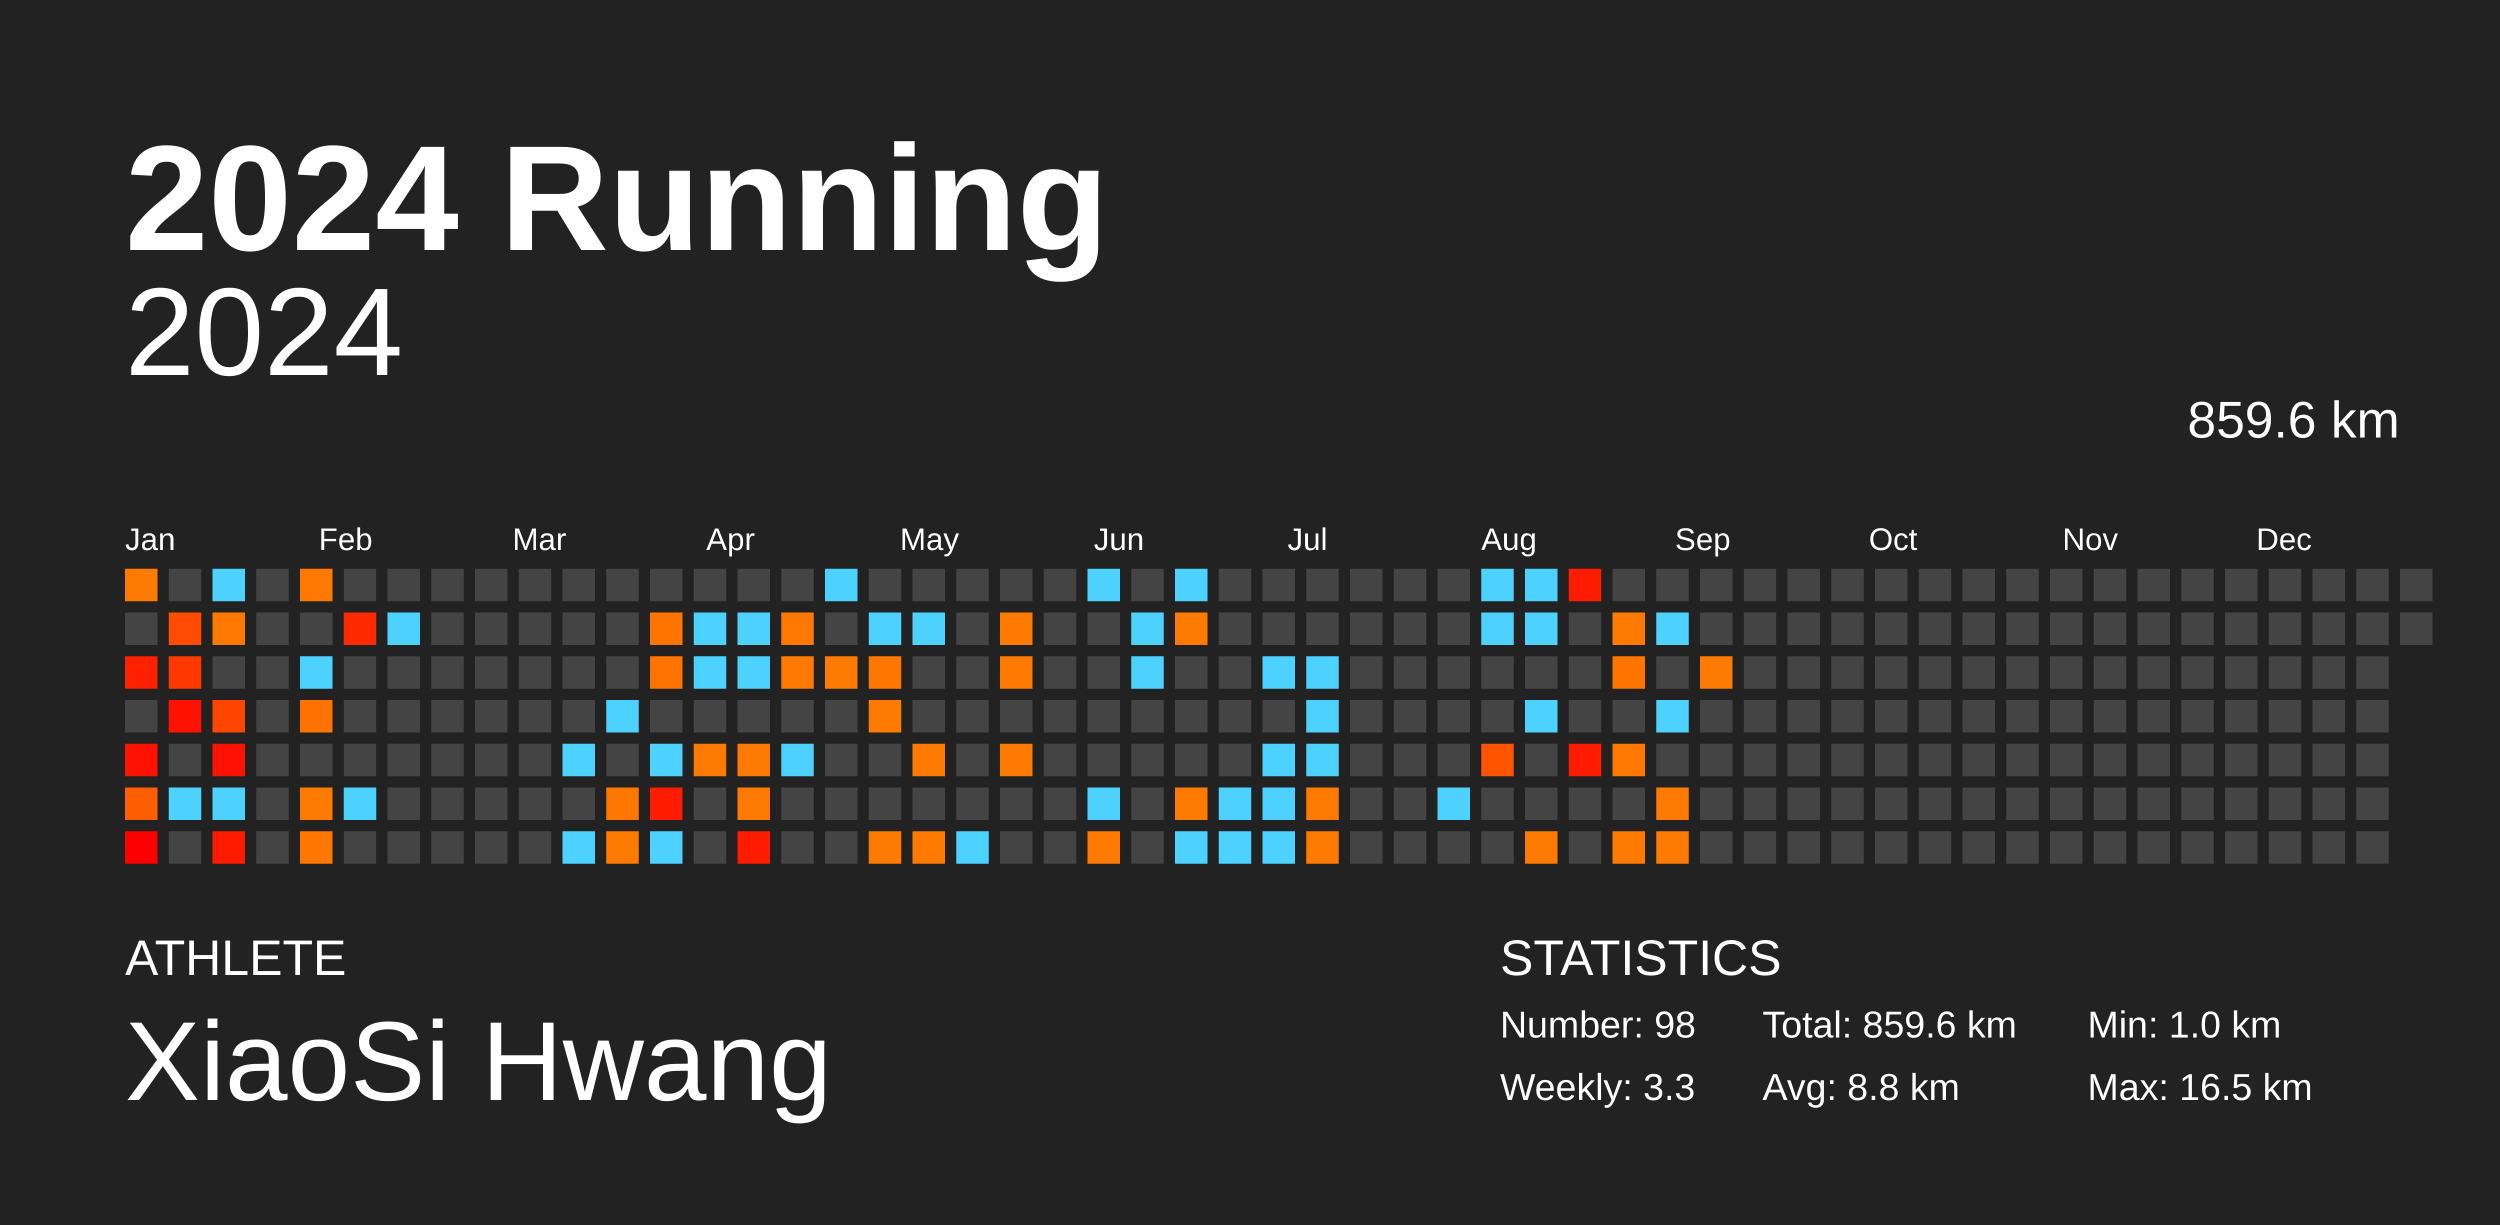
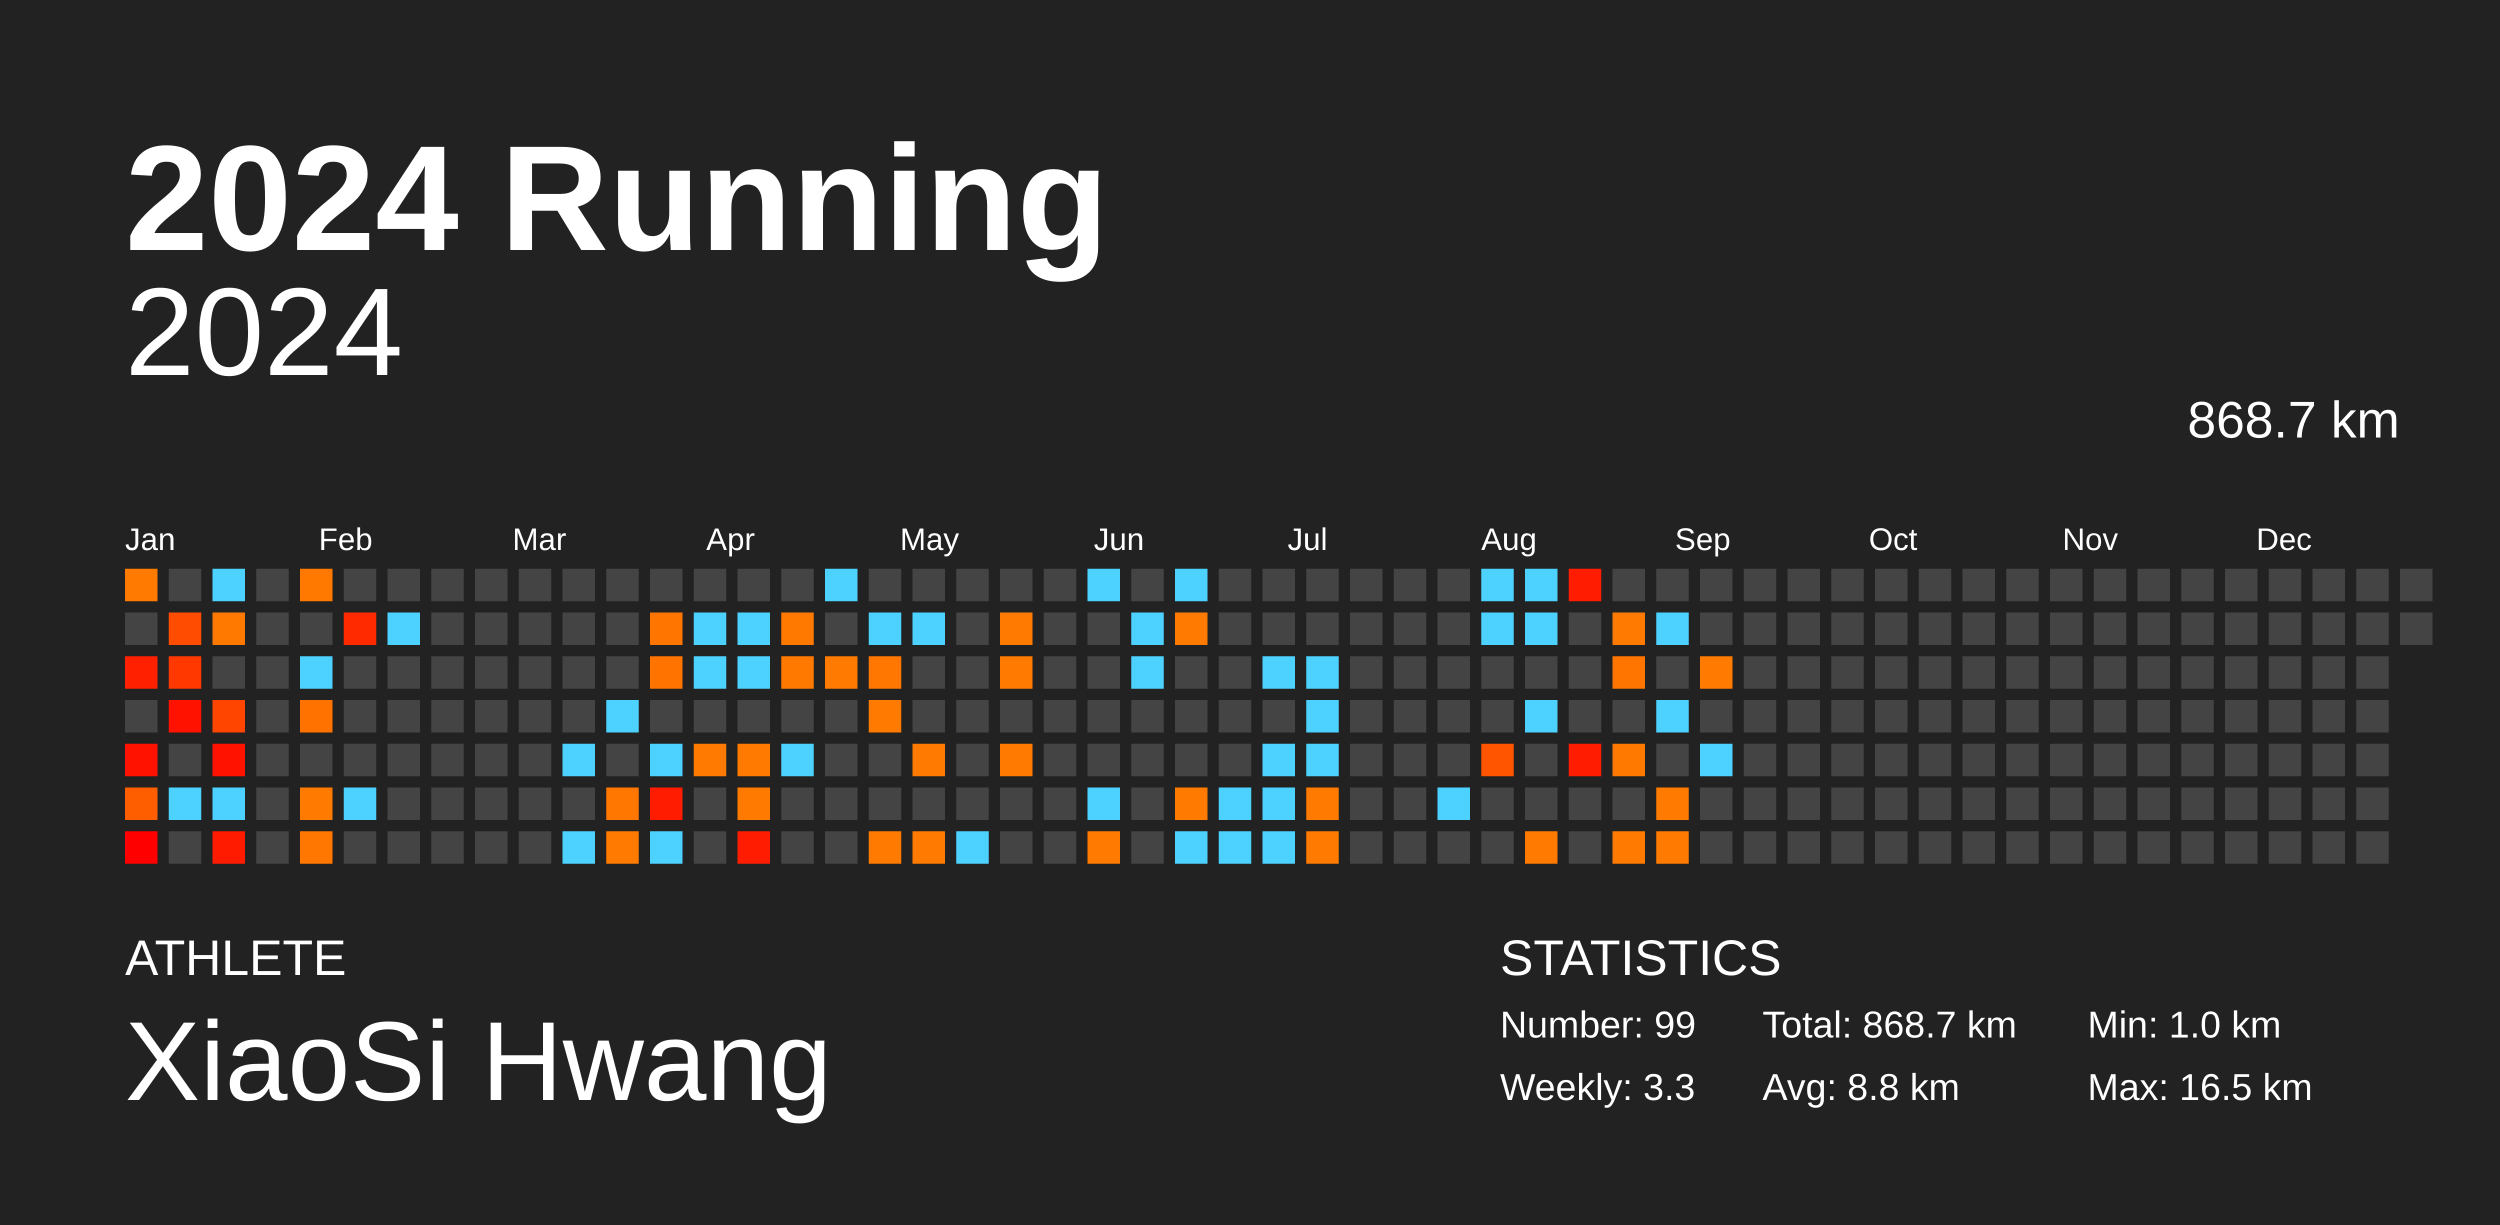
<svg xmlns="http://www.w3.org/2000/svg" baseProfile="full" height="98mm" version="1.1" viewBox="0,0,200,98" width="200mm">
  <defs />
  <rect fill="#222222" height="98" width="200" x="0" y="0" />
  <text fill="#FFFFFF" style="font-size:12px; font-family:Arial; font-weight:bold;" x="10" y="20">2024 Running</text>
  <text fill="#FFFFFF" style="font-size:4px; font-family:Arial" x="10" y="78">ATHLETE</text>
  <text fill="#FFFFFF" style="font-size:9px; font-family:Arial" x="10" y="88">XiaoSi Hwang</text>
  <text fill="#FFFFFF" style="font-size:4px; font-family:Arial" x="120" y="78">STATISTICS</text>
-   <text fill="#FFFFFF" style="font-size:3px; font-family:Arial" x="120" y="83">Number: 98</text>
+   <text fill="#FFFFFF" style="font-size:3px; font-family:Arial" x="120" y="83">Number: 99</text>
  <text fill="#FFFFFF" style="font-size:3px; font-family:Arial" x="120" y="88">Weekly: 3.3</text>
-   <text fill="#FFFFFF" style="font-size:3px; font-family:Arial" x="141" y="83">Total: 859.6 km</text>
+   <text fill="#FFFFFF" style="font-size:3px; font-family:Arial" x="141" y="83">Total: 868.7 km</text>
  <text fill="#FFFFFF" style="font-size:3px; font-family:Arial" x="141" y="88">Avg: 8.8 km</text>
  <text fill="#FFFFFF" style="font-size:3px; font-family:Arial" x="167" y="83">Min: 1.0 km</text>
  <text fill="#FFFFFF" style="font-size:3px; font-family:Arial" x="167" y="88">Max: 16.5 km</text>
  <text alignment-baseline="hanging" fill="#FFFFFF" style="font-size:10.0px; font-family:Arial;" x="10" y="30">2024</text>
-   <text alignment-baseline="hanging" fill="#FFFFFF" style="font-size:4.125px; font-family:Arial;" x="175" y="35">859.6 km</text>
+   <text alignment-baseline="hanging" fill="#FFFFFF" style="font-size:4.125px; font-family:Arial;" x="175" y="35">868.7 km</text>
  <text fill="#FFFFFF" style="font-size:2.5px; font-family:Arial" x="10.0" y="44">Jan</text>
  <text fill="#FFFFFF" style="font-size:2.5px; font-family:Arial" x="25.5" y="44">Feb</text>
  <text fill="#FFFFFF" style="font-size:2.5px; font-family:Arial" x="41.0" y="44">Mar</text>
  <text fill="#FFFFFF" style="font-size:2.5px; font-family:Arial" x="56.5" y="44">Apr</text>
  <text fill="#FFFFFF" style="font-size:2.5px; font-family:Arial" x="72.0" y="44">May</text>
  <text fill="#FFFFFF" style="font-size:2.5px; font-family:Arial" x="87.5" y="44">Jun</text>
  <text fill="#FFFFFF" style="font-size:2.5px; font-family:Arial" x="103.0" y="44">Jul</text>
  <text fill="#FFFFFF" style="font-size:2.5px; font-family:Arial" x="118.5" y="44">Aug</text>
  <text fill="#FFFFFF" style="font-size:2.5px; font-family:Arial" x="134.0" y="44">Sep</text>
  <text fill="#FFFFFF" style="font-size:2.5px; font-family:Arial" x="149.5" y="44">Oct</text>
  <text fill="#FFFFFF" style="font-size:2.5px; font-family:Arial" x="165.0" y="44">Nov</text>
  <text fill="#FFFFFF" style="font-size:2.5px; font-family:Arial" x="180.5" y="44">Dec</text>
  <rect fill="#ff7a00" height="2.6" width="2.6" x="10.0" y="45.5" />
  <rect fill="#444444" height="2.6" width="2.6" x="10.0" y="49.0" />
  <rect fill="#ff2000" height="2.6" width="2.6" x="10.0" y="52.5" />
  <rect fill="#444444" height="2.6" width="2.6" x="10.0" y="56.0" />
  <rect fill="#ff1300" height="2.6" width="2.6" x="10.0" y="59.5" />
  <rect fill="#ff5e00" height="2.6" width="2.6" x="10.0" y="63.0" />
  <rect fill="#ff0000" height="2.6" width="2.6" x="10.0" y="66.5" />
  <rect fill="#444444" height="2.6" width="2.6" x="13.5" y="45.5" />
  <rect fill="#ff4c00" height="2.6" width="2.6" x="13.5" y="49.0" />
  <rect fill="#ff3800" height="2.6" width="2.6" x="13.5" y="52.5" />
  <rect fill="#ff1300" height="2.6" width="2.6" x="13.5" y="56.0" />
  <rect fill="#444444" height="2.6" width="2.6" x="13.5" y="59.5" />
  <rect fill="#4dd2ff" height="2.6" width="2.6" x="13.5" y="63.0" />
  <rect fill="#444444" height="2.6" width="2.6" x="13.5" y="66.5" />
  <rect fill="#4dd2ff" height="2.6" width="2.6" x="17.0" y="45.5" />
  <rect fill="#ff7900" height="2.6" width="2.6" x="17.0" y="49.0" />
  <rect fill="#444444" height="2.6" width="2.6" x="17.0" y="52.5" />
  <rect fill="#ff4500" height="2.6" width="2.6" x="17.0" y="56.0" />
  <rect fill="#ff1300" height="2.6" width="2.6" x="17.0" y="59.5" />
  <rect fill="#4dd2ff" height="2.6" width="2.6" x="17.0" y="63.0" />
  <rect fill="#ff1b00" height="2.6" width="2.6" x="17.0" y="66.5" />
  <rect fill="#444444" height="2.6" width="2.6" x="20.5" y="45.5" />
  <rect fill="#444444" height="2.6" width="2.6" x="20.5" y="49.0" />
  <rect fill="#444444" height="2.6" width="2.6" x="20.5" y="52.5" />
  <rect fill="#444444" height="2.6" width="2.6" x="20.5" y="56.0" />
  <rect fill="#444444" height="2.6" width="2.6" x="20.5" y="59.5" />
  <rect fill="#444444" height="2.6" width="2.6" x="20.5" y="63.0" />
  <rect fill="#444444" height="2.6" width="2.6" x="20.5" y="66.5" />
  <rect fill="#ff7900" height="2.6" width="2.6" x="24.0" y="45.5" />
  <rect fill="#444444" height="2.6" width="2.6" x="24.0" y="49.0" />
  <rect fill="#4dd2ff" height="2.6" width="2.6" x="24.0" y="52.5" />
  <rect fill="#ff7200" height="2.6" width="2.6" x="24.0" y="56.0" />
  <rect fill="#444444" height="2.6" width="2.6" x="24.0" y="59.5" />
  <rect fill="#ff7a00" height="2.6" width="2.6" x="24.0" y="63.0" />
  <rect fill="#ff7600" height="2.6" width="2.6" x="24.0" y="66.5" />
  <rect fill="#444444" height="2.6" width="2.6" x="27.5" y="45.5" />
  <rect fill="#ff2a00" height="2.6" width="2.6" x="27.5" y="49.0" />
  <rect fill="#444444" height="2.6" width="2.6" x="27.5" y="52.5" />
  <rect fill="#444444" height="2.6" width="2.6" x="27.5" y="56.0" />
  <rect fill="#444444" height="2.6" width="2.6" x="27.5" y="59.5" />
  <rect fill="#4dd2ff" height="2.6" width="2.6" x="27.5" y="63.0" />
  <rect fill="#444444" height="2.6" width="2.6" x="27.5" y="66.5" />
  <rect fill="#444444" height="2.6" width="2.6" x="31.0" y="45.5" />
  <rect fill="#4dd2ff" height="2.6" width="2.6" x="31.0" y="49.0" />
  <rect fill="#444444" height="2.6" width="2.6" x="31.0" y="52.5" />
  <rect fill="#444444" height="2.6" width="2.6" x="31.0" y="56.0" />
  <rect fill="#444444" height="2.6" width="2.6" x="31.0" y="59.5" />
  <rect fill="#444444" height="2.6" width="2.6" x="31.0" y="63.0" />
  <rect fill="#444444" height="2.6" width="2.6" x="31.0" y="66.5" />
  <rect fill="#444444" height="2.6" width="2.6" x="34.5" y="45.5" />
  <rect fill="#444444" height="2.6" width="2.6" x="34.5" y="49.0" />
  <rect fill="#444444" height="2.6" width="2.6" x="34.5" y="52.5" />
  <rect fill="#444444" height="2.6" width="2.6" x="34.5" y="56.0" />
  <rect fill="#444444" height="2.6" width="2.6" x="34.5" y="59.5" />
  <rect fill="#444444" height="2.6" width="2.6" x="34.5" y="63.0" />
  <rect fill="#444444" height="2.6" width="2.6" x="34.5" y="66.5" />
  <rect fill="#444444" height="2.6" width="2.6" x="38.0" y="45.5" />
  <rect fill="#444444" height="2.6" width="2.6" x="38.0" y="49.0" />
  <rect fill="#444444" height="2.6" width="2.6" x="38.0" y="52.5" />
  <rect fill="#444444" height="2.6" width="2.6" x="38.0" y="56.0" />
  <rect fill="#444444" height="2.6" width="2.6" x="38.0" y="59.5" />
  <rect fill="#444444" height="2.6" width="2.6" x="38.0" y="63.0" />
  <rect fill="#444444" height="2.6" width="2.6" x="38.0" y="66.5" />
  <rect fill="#444444" height="2.6" width="2.6" x="41.5" y="45.5" />
  <rect fill="#444444" height="2.6" width="2.6" x="41.5" y="49.0" />
  <rect fill="#444444" height="2.6" width="2.6" x="41.5" y="52.5" />
  <rect fill="#444444" height="2.6" width="2.6" x="41.5" y="56.0" />
  <rect fill="#444444" height="2.6" width="2.6" x="41.5" y="59.5" />
  <rect fill="#444444" height="2.6" width="2.6" x="41.5" y="63.0" />
  <rect fill="#444444" height="2.6" width="2.6" x="41.5" y="66.5" />
  <rect fill="#444444" height="2.6" width="2.6" x="45.0" y="45.5" />
  <rect fill="#444444" height="2.6" width="2.6" x="45.0" y="49.0" />
  <rect fill="#444444" height="2.6" width="2.6" x="45.0" y="52.5" />
  <rect fill="#444444" height="2.6" width="2.6" x="45.0" y="56.0" />
  <rect fill="#4dd2ff" height="2.6" width="2.6" x="45.0" y="59.5" />
  <rect fill="#444444" height="2.6" width="2.6" x="45.0" y="63.0" />
  <rect fill="#4dd2ff" height="2.6" width="2.6" x="45.0" y="66.5" />
  <rect fill="#444444" height="2.6" width="2.6" x="48.5" y="45.5" />
  <rect fill="#444444" height="2.6" width="2.6" x="48.5" y="49.0" />
  <rect fill="#444444" height="2.6" width="2.6" x="48.5" y="52.5" />
  <rect fill="#4dd2ff" height="2.6" width="2.6" x="48.5" y="56.0" />
  <rect fill="#444444" height="2.6" width="2.6" x="48.5" y="59.5" />
  <rect fill="#ff7700" height="2.6" width="2.6" x="48.5" y="63.0" />
  <rect fill="#ff7a00" height="2.6" width="2.6" x="48.5" y="66.5" />
  <rect fill="#444444" height="2.6" width="2.6" x="52.0" y="45.5" />
  <rect fill="#ff7500" height="2.6" width="2.6" x="52.0" y="49.0" />
  <rect fill="#ff7300" height="2.6" width="2.6" x="52.0" y="52.5" />
  <rect fill="#444444" height="2.6" width="2.6" x="52.0" y="56.0" />
  <rect fill="#4dd2ff" height="2.6" width="2.6" x="52.0" y="59.5" />
  <rect fill="#ff1c00" height="2.6" width="2.6" x="52.0" y="63.0" />
  <rect fill="#4dd2ff" height="2.6" width="2.6" x="52.0" y="66.5" />
  <rect fill="#444444" height="2.6" width="2.6" x="55.5" y="45.5" />
  <rect fill="#4dd2ff" height="2.6" width="2.6" x="55.5" y="49.0" />
  <rect fill="#4dd2ff" height="2.6" width="2.6" x="55.5" y="52.5" />
  <rect fill="#444444" height="2.6" width="2.6" x="55.5" y="56.0" />
  <rect fill="#ff7a00" height="2.6" width="2.6" x="55.5" y="59.5" />
  <rect fill="#444444" height="2.6" width="2.6" x="55.5" y="63.0" />
  <rect fill="#444444" height="2.6" width="2.6" x="55.5" y="66.5" />
  <rect fill="#444444" height="2.6" width="2.6" x="59.0" y="45.5" />
  <rect fill="#4dd2ff" height="2.6" width="2.6" x="59.0" y="49.0" />
  <rect fill="#4dd2ff" height="2.6" width="2.6" x="59.0" y="52.5" />
  <rect fill="#444444" height="2.6" width="2.6" x="59.0" y="56.0" />
  <rect fill="#ff7a00" height="2.6" width="2.6" x="59.0" y="59.5" />
  <rect fill="#ff7a00" height="2.6" width="2.6" x="59.0" y="63.0" />
  <rect fill="#ff1c00" height="2.6" width="2.6" x="59.0" y="66.5" />
  <rect fill="#444444" height="2.6" width="2.6" x="62.5" y="45.5" />
  <rect fill="#ff7900" height="2.6" width="2.6" x="62.5" y="49.0" />
  <rect fill="#ff7900" height="2.6" width="2.6" x="62.5" y="52.5" />
  <rect fill="#444444" height="2.6" width="2.6" x="62.5" y="56.0" />
  <rect fill="#4dd2ff" height="2.6" width="2.6" x="62.5" y="59.5" />
  <rect fill="#444444" height="2.6" width="2.6" x="62.5" y="63.0" />
  <rect fill="#444444" height="2.6" width="2.6" x="62.5" y="66.5" />
  <rect fill="#4dd2ff" height="2.6" width="2.6" x="66.0" y="45.5" />
  <rect fill="#444444" height="2.6" width="2.6" x="66.0" y="49.0" />
  <rect fill="#ff7a00" height="2.6" width="2.6" x="66.0" y="52.5" />
  <rect fill="#444444" height="2.6" width="2.6" x="66.0" y="56.0" />
  <rect fill="#444444" height="2.6" width="2.6" x="66.0" y="59.5" />
  <rect fill="#444444" height="2.6" width="2.6" x="66.0" y="63.0" />
  <rect fill="#444444" height="2.6" width="2.6" x="66.0" y="66.5" />
  <rect fill="#444444" height="2.6" width="2.6" x="69.5" y="45.5" />
  <rect fill="#4dd2ff" height="2.6" width="2.6" x="69.5" y="49.0" />
  <rect fill="#ff7700" height="2.6" width="2.6" x="69.5" y="52.5" />
  <rect fill="#ff7a00" height="2.6" width="2.6" x="69.5" y="56.0" />
  <rect fill="#444444" height="2.6" width="2.6" x="69.5" y="59.5" />
  <rect fill="#444444" height="2.6" width="2.6" x="69.5" y="63.0" />
  <rect fill="#ff7a00" height="2.6" width="2.6" x="69.5" y="66.5" />
  <rect fill="#444444" height="2.6" width="2.6" x="73.0" y="45.5" />
  <rect fill="#4dd2ff" height="2.6" width="2.6" x="73.0" y="49.0" />
  <rect fill="#444444" height="2.6" width="2.6" x="73.0" y="52.5" />
  <rect fill="#444444" height="2.6" width="2.6" x="73.0" y="56.0" />
  <rect fill="#ff7a00" height="2.6" width="2.6" x="73.0" y="59.5" />
  <rect fill="#444444" height="2.6" width="2.6" x="73.0" y="63.0" />
  <rect fill="#ff7a00" height="2.6" width="2.6" x="73.0" y="66.5" />
  <rect fill="#444444" height="2.6" width="2.6" x="76.5" y="45.5" />
  <rect fill="#444444" height="2.6" width="2.6" x="76.5" y="49.0" />
  <rect fill="#444444" height="2.6" width="2.6" x="76.5" y="52.5" />
  <rect fill="#444444" height="2.6" width="2.6" x="76.5" y="56.0" />
  <rect fill="#444444" height="2.6" width="2.6" x="76.5" y="59.5" />
  <rect fill="#444444" height="2.6" width="2.6" x="76.5" y="63.0" />
  <rect fill="#4dd2ff" height="2.6" width="2.6" x="76.5" y="66.5" />
  <rect fill="#444444" height="2.6" width="2.6" x="80.0" y="45.5" />
  <rect fill="#ff7a00" height="2.6" width="2.6" x="80.0" y="49.0" />
  <rect fill="#ff7a00" height="2.6" width="2.6" x="80.0" y="52.5" />
  <rect fill="#444444" height="2.6" width="2.6" x="80.0" y="56.0" />
  <rect fill="#ff7a00" height="2.6" width="2.6" x="80.0" y="59.5" />
  <rect fill="#444444" height="2.6" width="2.6" x="80.0" y="63.0" />
  <rect fill="#444444" height="2.6" width="2.6" x="80.0" y="66.5" />
  <rect fill="#444444" height="2.6" width="2.6" x="83.5" y="45.5" />
  <rect fill="#444444" height="2.6" width="2.6" x="83.5" y="49.0" />
  <rect fill="#444444" height="2.6" width="2.6" x="83.5" y="52.5" />
  <rect fill="#444444" height="2.6" width="2.6" x="83.5" y="56.0" />
  <rect fill="#444444" height="2.6" width="2.6" x="83.5" y="59.5" />
  <rect fill="#444444" height="2.6" width="2.6" x="83.5" y="63.0" />
  <rect fill="#444444" height="2.6" width="2.6" x="83.5" y="66.5" />
  <rect fill="#4dd2ff" height="2.6" width="2.6" x="87.0" y="45.5" />
  <rect fill="#444444" height="2.6" width="2.6" x="87.0" y="49.0" />
  <rect fill="#444444" height="2.6" width="2.6" x="87.0" y="52.5" />
  <rect fill="#444444" height="2.6" width="2.6" x="87.0" y="56.0" />
  <rect fill="#444444" height="2.6" width="2.6" x="87.0" y="59.5" />
  <rect fill="#4dd2ff" height="2.6" width="2.6" x="87.0" y="63.0" />
  <rect fill="#ff7a00" height="2.6" width="2.6" x="87.0" y="66.5" />
  <rect fill="#444444" height="2.6" width="2.6" x="90.5" y="45.5" />
  <rect fill="#4dd2ff" height="2.6" width="2.6" x="90.5" y="49.0" />
  <rect fill="#4dd2ff" height="2.6" width="2.6" x="90.5" y="52.5" />
  <rect fill="#444444" height="2.6" width="2.6" x="90.5" y="56.0" />
  <rect fill="#444444" height="2.6" width="2.6" x="90.5" y="59.5" />
  <rect fill="#444444" height="2.6" width="2.6" x="90.5" y="63.0" />
  <rect fill="#444444" height="2.6" width="2.6" x="90.5" y="66.5" />
  <rect fill="#4dd2ff" height="2.6" width="2.6" x="94.0" y="45.5" />
  <rect fill="#ff7a00" height="2.6" width="2.6" x="94.0" y="49.0" />
  <rect fill="#444444" height="2.6" width="2.6" x="94.0" y="52.5" />
  <rect fill="#444444" height="2.6" width="2.6" x="94.0" y="56.0" />
  <rect fill="#444444" height="2.6" width="2.6" x="94.0" y="59.5" />
  <rect fill="#ff7a00" height="2.6" width="2.6" x="94.0" y="63.0" />
  <rect fill="#4dd2ff" height="2.6" width="2.6" x="94.0" y="66.5" />
  <rect fill="#444444" height="2.6" width="2.6" x="97.5" y="45.5" />
  <rect fill="#444444" height="2.6" width="2.6" x="97.5" y="49.0" />
  <rect fill="#444444" height="2.6" width="2.6" x="97.5" y="52.5" />
  <rect fill="#444444" height="2.6" width="2.6" x="97.5" y="56.0" />
  <rect fill="#444444" height="2.6" width="2.6" x="97.5" y="59.5" />
  <rect fill="#4dd2ff" height="2.6" width="2.6" x="97.5" y="63.0" />
  <rect fill="#4dd2ff" height="2.6" width="2.6" x="97.5" y="66.5" />
  <rect fill="#444444" height="2.6" width="2.6" x="101.0" y="45.5" />
  <rect fill="#444444" height="2.6" width="2.6" x="101.0" y="49.0" />
  <rect fill="#4dd2ff" height="2.6" width="2.6" x="101.0" y="52.5" />
  <rect fill="#444444" height="2.6" width="2.6" x="101.0" y="56.0" />
  <rect fill="#4dd2ff" height="2.6" width="2.6" x="101.0" y="59.5" />
  <rect fill="#4dd2ff" height="2.6" width="2.6" x="101.0" y="63.0" />
  <rect fill="#4dd2ff" height="2.6" width="2.6" x="101.0" y="66.5" />
  <rect fill="#444444" height="2.6" width="2.6" x="104.5" y="45.5" />
  <rect fill="#444444" height="2.6" width="2.6" x="104.5" y="49.0" />
  <rect fill="#4dd2ff" height="2.6" width="2.6" x="104.5" y="52.5" />
  <rect fill="#4dd2ff" height="2.6" width="2.6" x="104.5" y="56.0" />
  <rect fill="#4dd2ff" height="2.6" width="2.6" x="104.5" y="59.5" />
  <rect fill="#ff7a00" height="2.6" width="2.6" x="104.5" y="63.0" />
  <rect fill="#ff7a00" height="2.6" width="2.6" x="104.5" y="66.5" />
  <rect fill="#444444" height="2.6" width="2.6" x="108.0" y="45.5" />
  <rect fill="#444444" height="2.6" width="2.6" x="108.0" y="49.0" />
  <rect fill="#444444" height="2.6" width="2.6" x="108.0" y="52.5" />
  <rect fill="#444444" height="2.6" width="2.6" x="108.0" y="56.0" />
  <rect fill="#444444" height="2.6" width="2.6" x="108.0" y="59.5" />
  <rect fill="#444444" height="2.6" width="2.6" x="108.0" y="63.0" />
  <rect fill="#444444" height="2.6" width="2.6" x="108.0" y="66.5" />
  <rect fill="#444444" height="2.6" width="2.6" x="111.5" y="45.5" />
  <rect fill="#444444" height="2.6" width="2.6" x="111.5" y="49.0" />
  <rect fill="#444444" height="2.6" width="2.6" x="111.5" y="52.5" />
  <rect fill="#444444" height="2.6" width="2.6" x="111.5" y="56.0" />
  <rect fill="#444444" height="2.6" width="2.6" x="111.5" y="59.5" />
  <rect fill="#444444" height="2.6" width="2.6" x="111.5" y="63.0" />
  <rect fill="#444444" height="2.6" width="2.6" x="111.5" y="66.5" />
  <rect fill="#444444" height="2.6" width="2.6" x="115.0" y="45.5" />
  <rect fill="#444444" height="2.6" width="2.6" x="115.0" y="49.0" />
  <rect fill="#444444" height="2.6" width="2.6" x="115.0" y="52.5" />
  <rect fill="#444444" height="2.6" width="2.6" x="115.0" y="56.0" />
  <rect fill="#444444" height="2.6" width="2.6" x="115.0" y="59.5" />
  <rect fill="#4dd2ff" height="2.6" width="2.6" x="115.0" y="63.0" />
  <rect fill="#444444" height="2.6" width="2.6" x="115.0" y="66.5" />
  <rect fill="#4dd2ff" height="2.6" width="2.6" x="118.5" y="45.5" />
  <rect fill="#4dd2ff" height="2.6" width="2.6" x="118.5" y="49.0" />
  <rect fill="#444444" height="2.6" width="2.6" x="118.5" y="52.5" />
  <rect fill="#444444" height="2.6" width="2.6" x="118.5" y="56.0" />
  <rect fill="#ff5400" height="2.6" width="2.6" x="118.5" y="59.5" />
  <rect fill="#444444" height="2.6" width="2.6" x="118.5" y="63.0" />
  <rect fill="#444444" height="2.6" width="2.6" x="118.5" y="66.5" />
  <rect fill="#4dd2ff" height="2.6" width="2.6" x="122.0" y="45.5" />
  <rect fill="#4dd2ff" height="2.6" width="2.6" x="122.0" y="49.0" />
  <rect fill="#444444" height="2.6" width="2.6" x="122.0" y="52.5" />
  <rect fill="#4dd2ff" height="2.6" width="2.6" x="122.0" y="56.0" />
  <rect fill="#444444" height="2.6" width="2.6" x="122.0" y="59.5" />
  <rect fill="#444444" height="2.6" width="2.6" x="122.0" y="63.0" />
  <rect fill="#ff7a00" height="2.6" width="2.6" x="122.0" y="66.5" />
  <rect fill="#ff1c00" height="2.6" width="2.6" x="125.5" y="45.5" />
  <rect fill="#444444" height="2.6" width="2.6" x="125.5" y="49.0" />
  <rect fill="#444444" height="2.6" width="2.6" x="125.5" y="52.5" />
  <rect fill="#444444" height="2.6" width="2.6" x="125.5" y="56.0" />
  <rect fill="#ff1c00" height="2.6" width="2.6" x="125.5" y="59.5" />
  <rect fill="#444444" height="2.6" width="2.6" x="125.5" y="63.0" />
  <rect fill="#444444" height="2.6" width="2.6" x="125.5" y="66.5" />
  <rect fill="#444444" height="2.6" width="2.6" x="129.0" y="45.5" />
  <rect fill="#ff7a00" height="2.6" width="2.6" x="129.0" y="49.0" />
  <rect fill="#ff7500" height="2.6" width="2.6" x="129.0" y="52.5" />
  <rect fill="#444444" height="2.6" width="2.6" x="129.0" y="56.0" />
  <rect fill="#ff7900" height="2.6" width="2.6" x="129.0" y="59.5" />
  <rect fill="#444444" height="2.6" width="2.6" x="129.0" y="63.0" />
  <rect fill="#ff7a00" height="2.6" width="2.6" x="129.0" y="66.5" />
  <rect fill="#444444" height="2.6" width="2.6" x="132.5" y="45.5" />
  <rect fill="#4dd2ff" height="2.6" width="2.6" x="132.5" y="49.0" />
  <rect fill="#444444" height="2.6" width="2.6" x="132.5" y="52.5" />
  <rect fill="#4dd2ff" height="2.6" width="2.6" x="132.5" y="56.0" />
  <rect fill="#444444" height="2.6" width="2.6" x="132.5" y="59.5" />
  <rect fill="#ff7a00" height="2.6" width="2.6" x="132.5" y="63.0" />
  <rect fill="#ff7a00" height="2.6" width="2.6" x="132.5" y="66.5" />
  <rect fill="#444444" height="2.6" width="2.6" x="136.0" y="45.5" />
  <rect fill="#444444" height="2.6" width="2.6" x="136.0" y="49.0" />
  <rect fill="#ff7a00" height="2.6" width="2.6" x="136.0" y="52.5" />
  <rect fill="#444444" height="2.6" width="2.6" x="136.0" y="56.0" />
-   <rect fill="#444444" height="2.6" width="2.6" x="136.0" y="59.5" />
+   <rect fill="#4dd2ff" height="2.6" width="2.6" x="136.0" y="59.5" />
  <rect fill="#444444" height="2.6" width="2.6" x="136.0" y="63.0" />
  <rect fill="#444444" height="2.6" width="2.6" x="136.0" y="66.5" />
  <rect fill="#444444" height="2.6" width="2.6" x="139.5" y="45.5" />
  <rect fill="#444444" height="2.6" width="2.6" x="139.5" y="49.0" />
  <rect fill="#444444" height="2.6" width="2.6" x="139.5" y="52.5" />
  <rect fill="#444444" height="2.6" width="2.6" x="139.5" y="56.0" />
  <rect fill="#444444" height="2.6" width="2.6" x="139.5" y="59.5" />
  <rect fill="#444444" height="2.6" width="2.6" x="139.5" y="63.0" />
  <rect fill="#444444" height="2.6" width="2.6" x="139.5" y="66.5" />
  <rect fill="#444444" height="2.6" width="2.6" x="143.0" y="45.5" />
  <rect fill="#444444" height="2.6" width="2.6" x="143.0" y="49.0" />
  <rect fill="#444444" height="2.6" width="2.6" x="143.0" y="52.5" />
  <rect fill="#444444" height="2.6" width="2.6" x="143.0" y="56.0" />
  <rect fill="#444444" height="2.6" width="2.6" x="143.0" y="59.5" />
  <rect fill="#444444" height="2.6" width="2.6" x="143.0" y="63.0" />
  <rect fill="#444444" height="2.6" width="2.6" x="143.0" y="66.5" />
  <rect fill="#444444" height="2.6" width="2.6" x="146.5" y="45.5" />
  <rect fill="#444444" height="2.6" width="2.6" x="146.5" y="49.0" />
  <rect fill="#444444" height="2.6" width="2.6" x="146.5" y="52.5" />
  <rect fill="#444444" height="2.6" width="2.6" x="146.5" y="56.0" />
  <rect fill="#444444" height="2.6" width="2.6" x="146.5" y="59.5" />
  <rect fill="#444444" height="2.6" width="2.6" x="146.5" y="63.0" />
  <rect fill="#444444" height="2.6" width="2.6" x="146.5" y="66.5" />
  <rect fill="#444444" height="2.6" width="2.6" x="150.0" y="45.5" />
  <rect fill="#444444" height="2.6" width="2.6" x="150.0" y="49.0" />
  <rect fill="#444444" height="2.6" width="2.6" x="150.0" y="52.5" />
  <rect fill="#444444" height="2.6" width="2.6" x="150.0" y="56.0" />
  <rect fill="#444444" height="2.6" width="2.6" x="150.0" y="59.5" />
  <rect fill="#444444" height="2.6" width="2.6" x="150.0" y="63.0" />
  <rect fill="#444444" height="2.6" width="2.6" x="150.0" y="66.5" />
  <rect fill="#444444" height="2.6" width="2.6" x="153.5" y="45.5" />
  <rect fill="#444444" height="2.6" width="2.6" x="153.5" y="49.0" />
  <rect fill="#444444" height="2.6" width="2.6" x="153.5" y="52.5" />
  <rect fill="#444444" height="2.6" width="2.6" x="153.5" y="56.0" />
  <rect fill="#444444" height="2.6" width="2.6" x="153.5" y="59.5" />
  <rect fill="#444444" height="2.6" width="2.6" x="153.5" y="63.0" />
  <rect fill="#444444" height="2.6" width="2.6" x="153.5" y="66.5" />
  <rect fill="#444444" height="2.6" width="2.6" x="157.0" y="45.5" />
  <rect fill="#444444" height="2.6" width="2.6" x="157.0" y="49.0" />
  <rect fill="#444444" height="2.6" width="2.6" x="157.0" y="52.5" />
  <rect fill="#444444" height="2.6" width="2.6" x="157.0" y="56.0" />
  <rect fill="#444444" height="2.6" width="2.6" x="157.0" y="59.5" />
  <rect fill="#444444" height="2.6" width="2.6" x="157.0" y="63.0" />
  <rect fill="#444444" height="2.6" width="2.6" x="157.0" y="66.5" />
  <rect fill="#444444" height="2.6" width="2.6" x="160.5" y="45.5" />
  <rect fill="#444444" height="2.6" width="2.6" x="160.5" y="49.0" />
  <rect fill="#444444" height="2.6" width="2.6" x="160.5" y="52.5" />
  <rect fill="#444444" height="2.6" width="2.6" x="160.5" y="56.0" />
  <rect fill="#444444" height="2.6" width="2.6" x="160.5" y="59.5" />
  <rect fill="#444444" height="2.6" width="2.6" x="160.5" y="63.0" />
  <rect fill="#444444" height="2.6" width="2.6" x="160.5" y="66.5" />
  <rect fill="#444444" height="2.6" width="2.6" x="164.0" y="45.5" />
  <rect fill="#444444" height="2.6" width="2.6" x="164.0" y="49.0" />
  <rect fill="#444444" height="2.6" width="2.6" x="164.0" y="52.5" />
  <rect fill="#444444" height="2.6" width="2.6" x="164.0" y="56.0" />
  <rect fill="#444444" height="2.6" width="2.6" x="164.0" y="59.5" />
  <rect fill="#444444" height="2.6" width="2.6" x="164.0" y="63.0" />
  <rect fill="#444444" height="2.6" width="2.6" x="164.0" y="66.5" />
  <rect fill="#444444" height="2.6" width="2.6" x="167.5" y="45.5" />
  <rect fill="#444444" height="2.6" width="2.6" x="167.5" y="49.0" />
  <rect fill="#444444" height="2.6" width="2.6" x="167.5" y="52.5" />
  <rect fill="#444444" height="2.6" width="2.6" x="167.5" y="56.0" />
  <rect fill="#444444" height="2.6" width="2.6" x="167.5" y="59.5" />
  <rect fill="#444444" height="2.6" width="2.6" x="167.5" y="63.0" />
  <rect fill="#444444" height="2.6" width="2.6" x="167.5" y="66.5" />
  <rect fill="#444444" height="2.6" width="2.6" x="171.0" y="45.5" />
  <rect fill="#444444" height="2.6" width="2.6" x="171.0" y="49.0" />
  <rect fill="#444444" height="2.6" width="2.6" x="171.0" y="52.5" />
  <rect fill="#444444" height="2.6" width="2.6" x="171.0" y="56.0" />
  <rect fill="#444444" height="2.6" width="2.6" x="171.0" y="59.5" />
  <rect fill="#444444" height="2.6" width="2.6" x="171.0" y="63.0" />
  <rect fill="#444444" height="2.6" width="2.6" x="171.0" y="66.5" />
  <rect fill="#444444" height="2.6" width="2.6" x="174.5" y="45.5" />
  <rect fill="#444444" height="2.6" width="2.6" x="174.5" y="49.0" />
  <rect fill="#444444" height="2.6" width="2.6" x="174.5" y="52.5" />
  <rect fill="#444444" height="2.6" width="2.6" x="174.5" y="56.0" />
  <rect fill="#444444" height="2.6" width="2.6" x="174.5" y="59.5" />
  <rect fill="#444444" height="2.6" width="2.6" x="174.5" y="63.0" />
  <rect fill="#444444" height="2.6" width="2.6" x="174.5" y="66.5" />
  <rect fill="#444444" height="2.6" width="2.6" x="178.0" y="45.5" />
  <rect fill="#444444" height="2.6" width="2.6" x="178.0" y="49.0" />
  <rect fill="#444444" height="2.6" width="2.6" x="178.0" y="52.5" />
  <rect fill="#444444" height="2.6" width="2.6" x="178.0" y="56.0" />
  <rect fill="#444444" height="2.6" width="2.6" x="178.0" y="59.5" />
  <rect fill="#444444" height="2.6" width="2.6" x="178.0" y="63.0" />
  <rect fill="#444444" height="2.6" width="2.6" x="178.0" y="66.5" />
  <rect fill="#444444" height="2.6" width="2.6" x="181.5" y="45.5" />
  <rect fill="#444444" height="2.6" width="2.6" x="181.5" y="49.0" />
  <rect fill="#444444" height="2.6" width="2.6" x="181.5" y="52.5" />
  <rect fill="#444444" height="2.6" width="2.6" x="181.5" y="56.0" />
  <rect fill="#444444" height="2.6" width="2.6" x="181.5" y="59.5" />
  <rect fill="#444444" height="2.6" width="2.6" x="181.5" y="63.0" />
  <rect fill="#444444" height="2.6" width="2.6" x="181.5" y="66.5" />
  <rect fill="#444444" height="2.6" width="2.6" x="185.0" y="45.5" />
  <rect fill="#444444" height="2.6" width="2.6" x="185.0" y="49.0" />
  <rect fill="#444444" height="2.6" width="2.6" x="185.0" y="52.5" />
  <rect fill="#444444" height="2.6" width="2.6" x="185.0" y="56.0" />
  <rect fill="#444444" height="2.6" width="2.6" x="185.0" y="59.5" />
  <rect fill="#444444" height="2.6" width="2.6" x="185.0" y="63.0" />
  <rect fill="#444444" height="2.6" width="2.6" x="185.0" y="66.5" />
  <rect fill="#444444" height="2.6" width="2.6" x="188.5" y="45.5" />
  <rect fill="#444444" height="2.6" width="2.6" x="188.5" y="49.0" />
  <rect fill="#444444" height="2.6" width="2.6" x="188.5" y="52.5" />
  <rect fill="#444444" height="2.6" width="2.6" x="188.5" y="56.0" />
  <rect fill="#444444" height="2.6" width="2.6" x="188.5" y="59.5" />
  <rect fill="#444444" height="2.6" width="2.6" x="188.5" y="63.0" />
  <rect fill="#444444" height="2.6" width="2.6" x="188.5" y="66.5" />
  <rect fill="#444444" height="2.6" width="2.6" x="192.0" y="45.5" />
  <rect fill="#444444" height="2.6" width="2.6" x="192.0" y="49.0" />
</svg>
